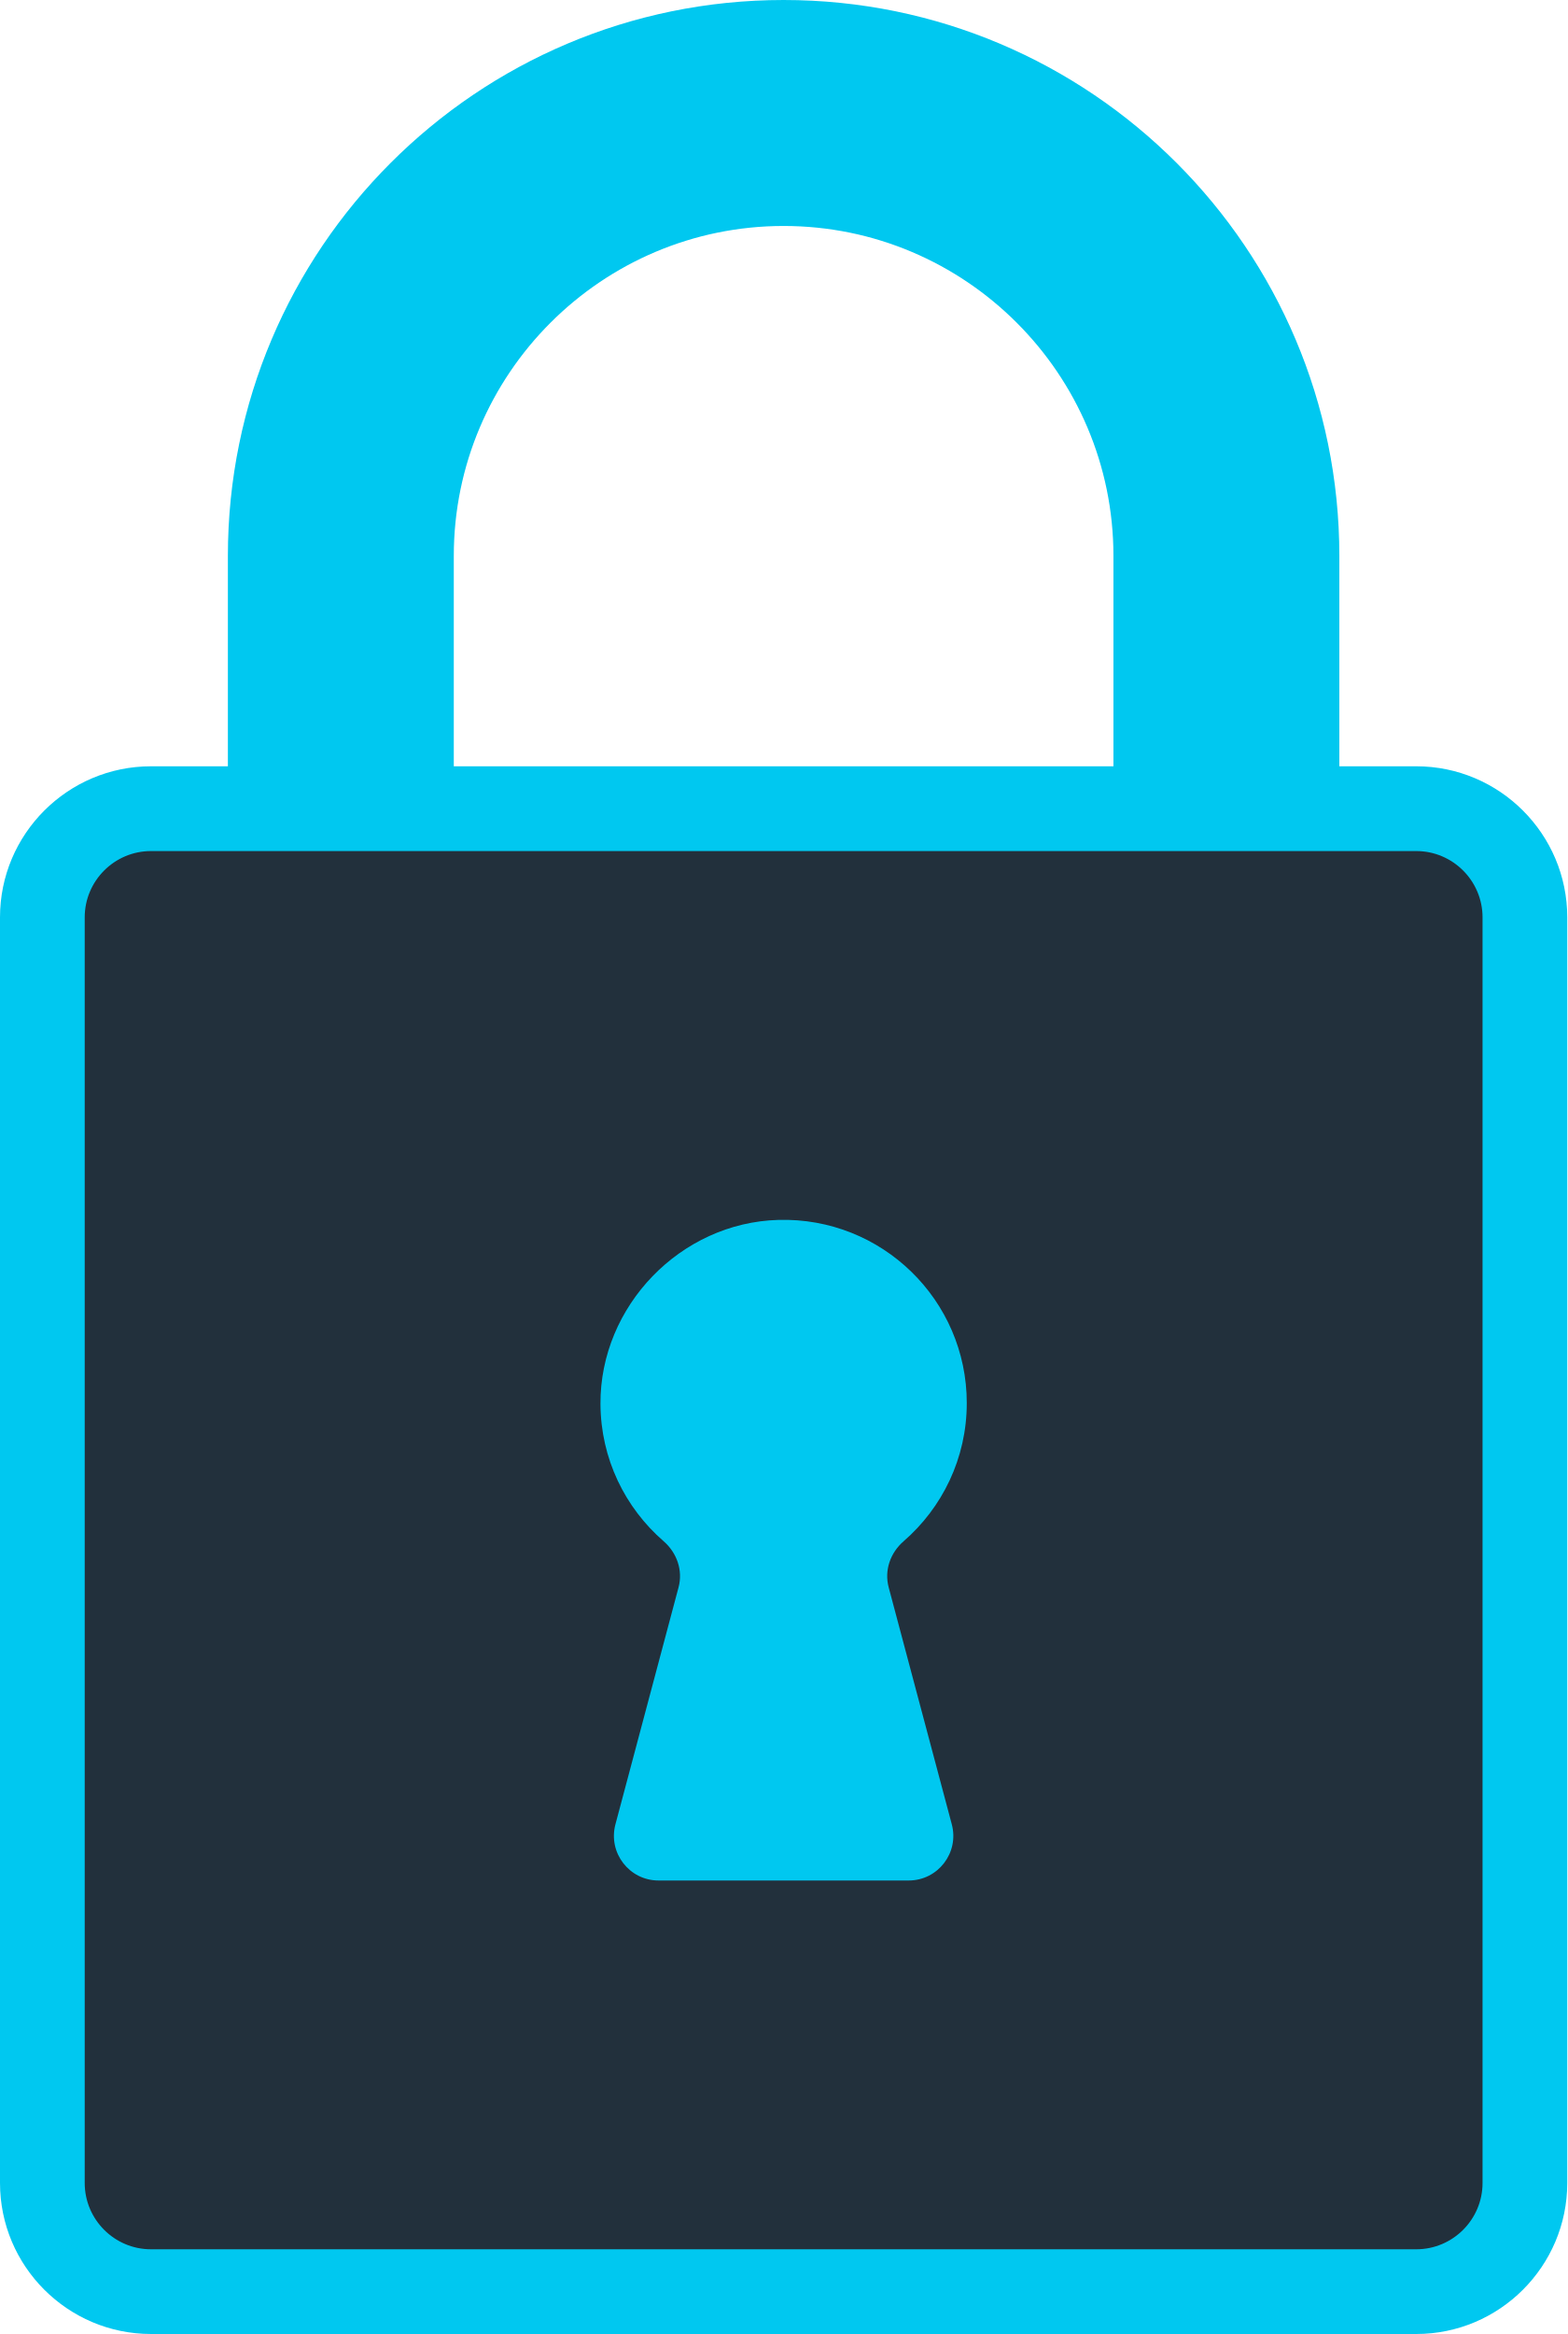
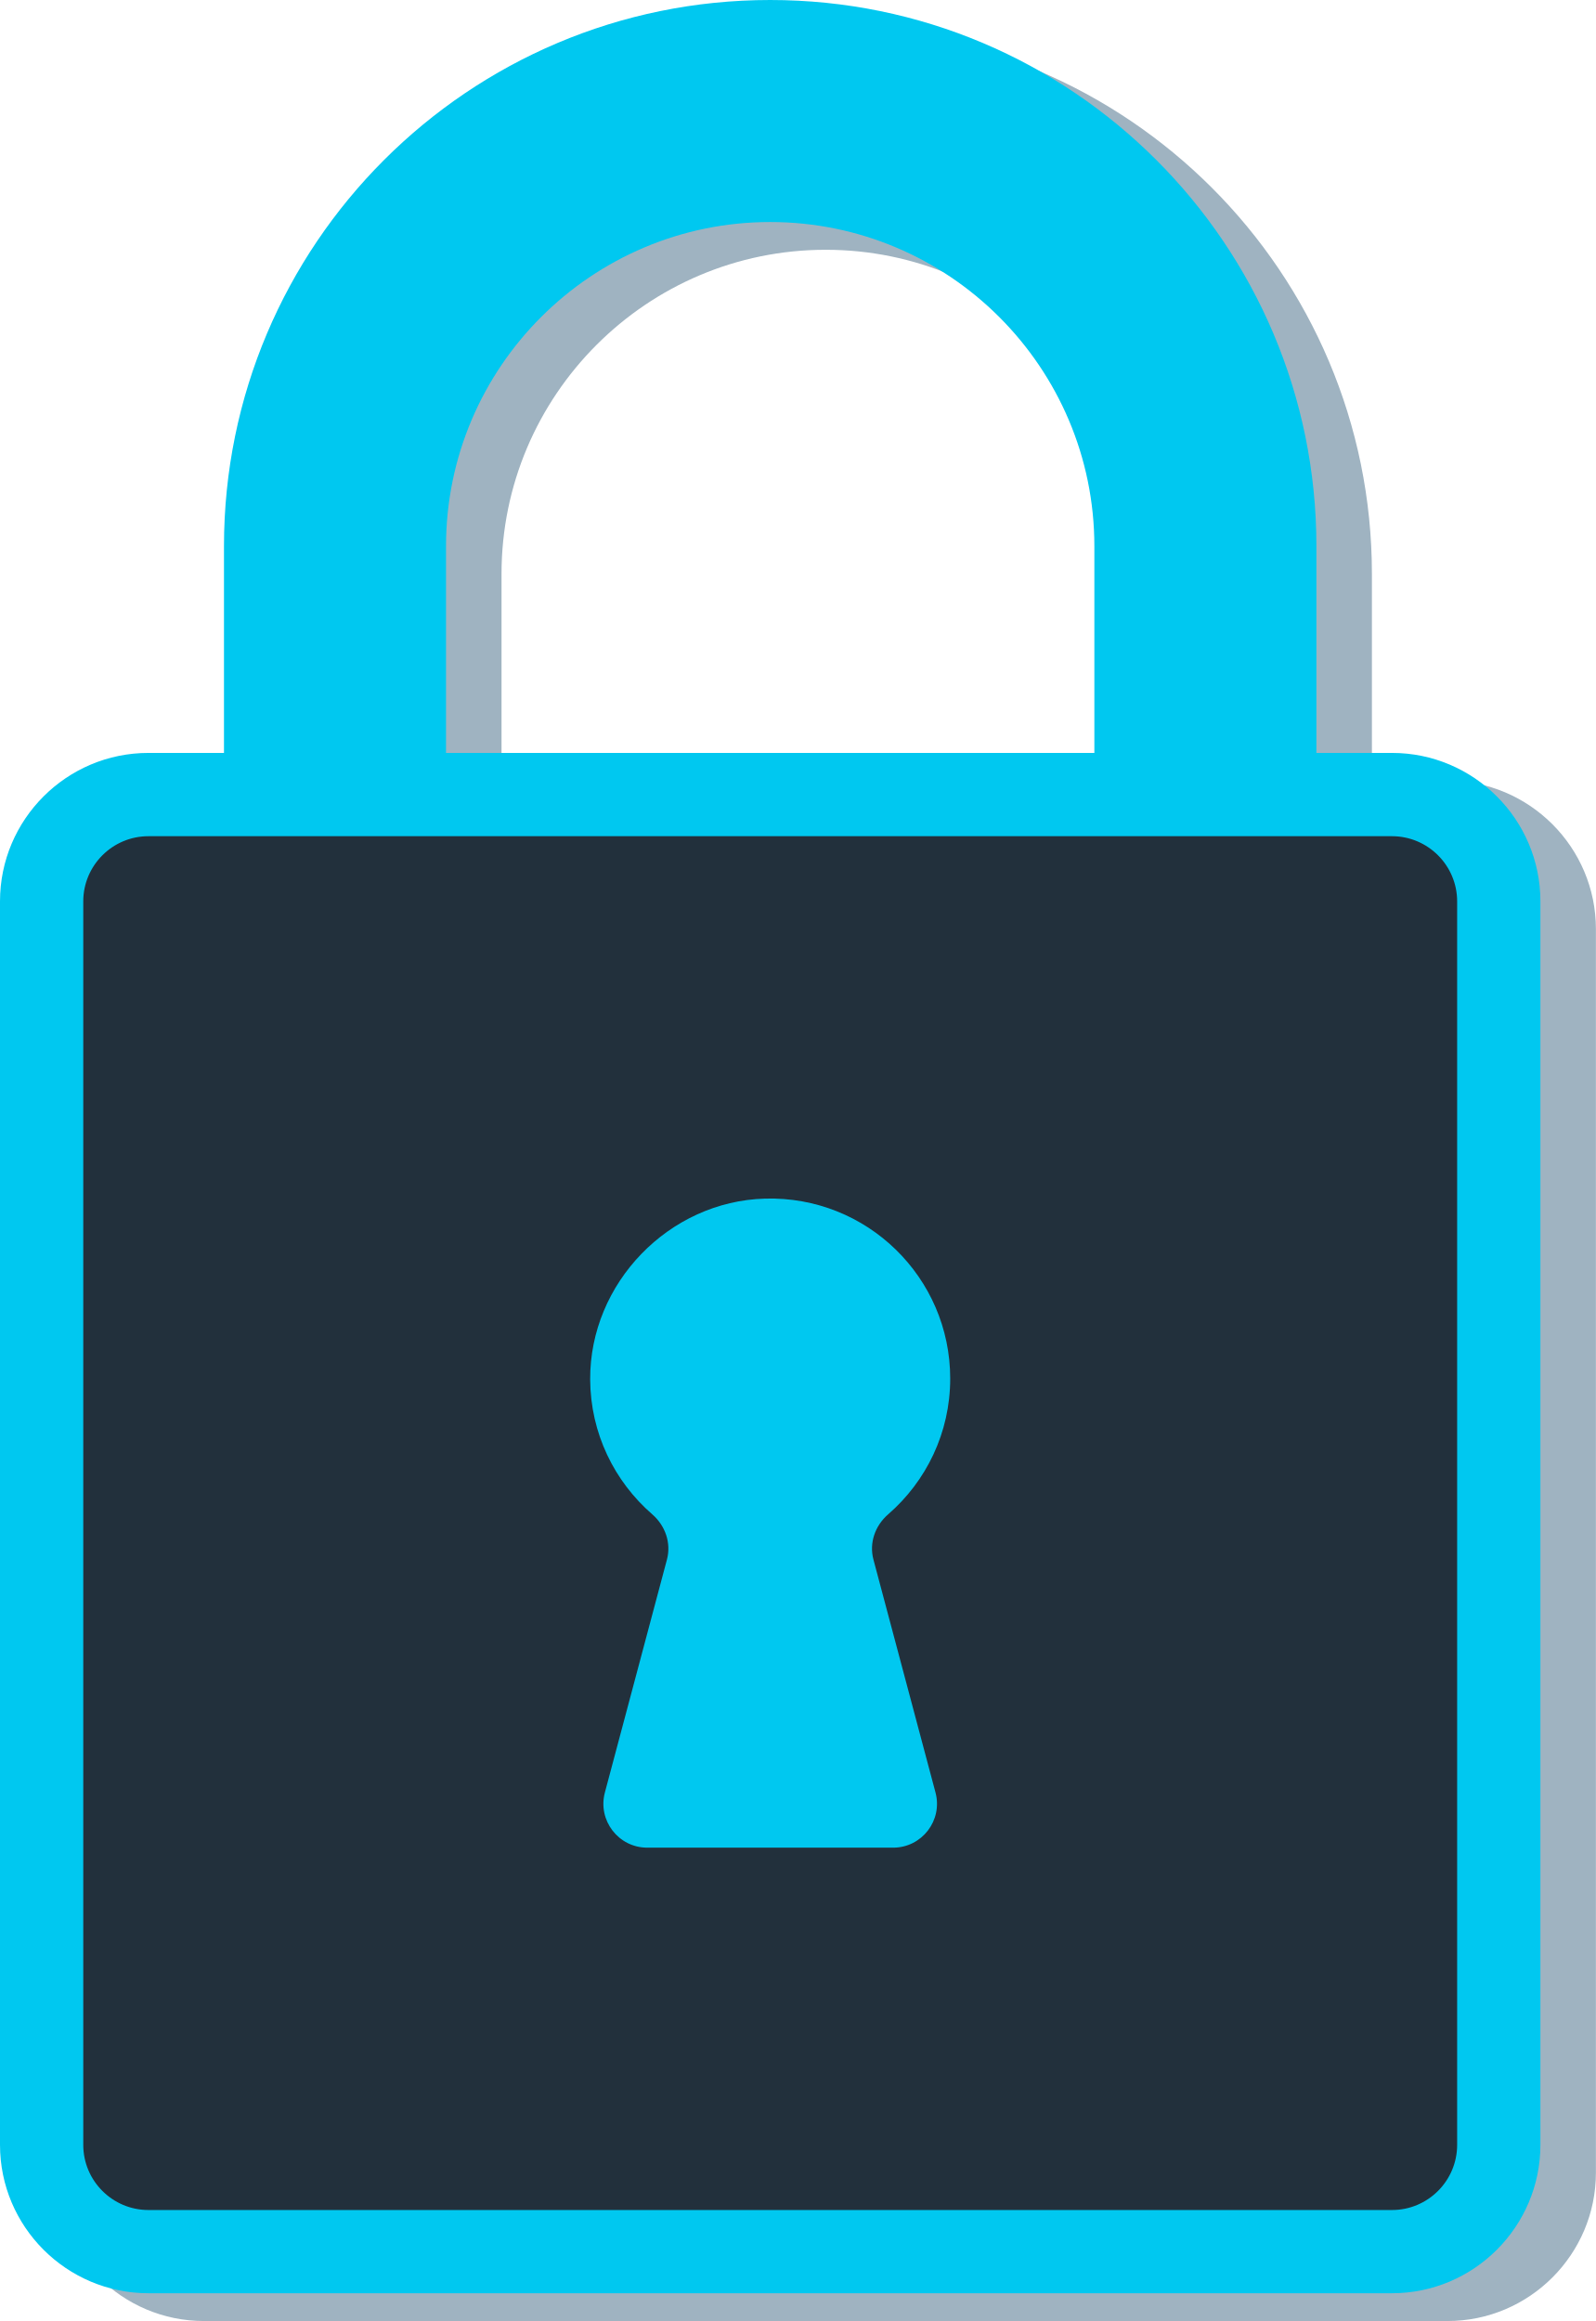
- <svg xmlns="http://www.w3.org/2000/svg" id="Layer_2" data-name="Layer 2" viewBox="0 0 55.5 82.63">
+ <svg xmlns="http://www.w3.org/2000/svg" id="Layer_2" data-name="Layer 2" viewBox="0 0 57.5 83.63">
  <defs>
    <style>
      .cls-1 {
+         fill: #9fb3c1;
+       }
+ 
+       .cls-2 {
        fill: #00c8f0;
      }

-       .cls-2 {
+       .cls-3 {
        fill: #22303c;
      }
    </style>
  </defs>
  <g id="Icon">
    <g>
-       <path class="cls-1" d="M27.75,0C16.88,0,8.07,8.82,8.07,19.68v8.95h8v-8.95c0-6.44,5.24-11.68,11.68-11.68s11.68,5.24,11.68,11.68v8.95h8v-8.95C47.43,8.82,38.62,0,27.75,0Z" />
+       <path class="cls-1" d="M52.152,28.13h-2.722v-7.45c0-10.86-8.81-19.68-19.68-19.68S10.07,9.82,10.07,20.68v7.45h-2.722c-2.949,0-5.348,2.399-5.348,5.348v44.805c0,2.948,2.399,5.348,5.348,5.348h44.805c2.948,0,5.348-2.399,5.348-5.348v-44.805c0-2.949-2.399-5.348-5.348-5.348ZM18.07,20.68c0-6.44,5.24-11.68,11.68-11.68s11.68,5.24,11.68,11.68v7.45h-23.36v-7.45Z" />
+       <path class="cls-2" d="M27.75,0C16.88,0,8.07,8.82,8.07,19.68v8.95h8v-8.95c0-6.44,5.24-11.68,11.68-11.68s11.68,5.24,11.68,11.68v8.95h8v-8.95C47.43,8.82,38.62,0,27.75,0Z" />
      <g>
-         <rect class="cls-2" x="1.5" y="28.63" width="52.5" height="52.5" rx="3.848" ry="3.848" />
-         <path class="cls-1" d="M50.152,82.63H5.348c-2.949,0-5.348-2.399-5.348-5.348v-44.805c0-2.949,2.399-5.348,5.348-5.348h44.805c2.948,0,5.348,2.399,5.348,5.348v44.805c0,2.948-2.399,5.348-5.348,5.348ZM5.348,30.13c-1.294,0-2.348,1.053-2.348,2.348v44.805c0,1.295,1.053,2.348,2.348,2.348h44.805c1.295,0,2.348-1.053,2.348-2.348v-44.805c0-1.294-1.053-2.348-2.348-2.348H5.348Z" />
+         <rect class="cls-3" x="1.5" y="28.63" width="52.5" height="52.5" rx="3.848" ry="3.848" />
+         <path class="cls-2" d="M50.152,82.63H5.348c-2.949,0-5.348-2.399-5.348-5.348v-44.805c0-2.949,2.399-5.348,5.348-5.348h44.805c2.948,0,5.348,2.399,5.348,5.348v44.805c0,2.948-2.399,5.348-5.348,5.348ZM5.348,30.13c-1.294,0-2.348,1.053-2.348,2.348v44.805c0,1.295,1.053,2.348,2.348,2.348h44.805c1.295,0,2.348-1.053,2.348-2.348v-44.805c0-1.294-1.053-2.348-2.348-2.348H5.348Z" />
      </g>
-       <path class="cls-1" d="M34.236,49.672c0-3.644-3.005-6.586-6.671-6.484-3.464.096-6.317,3.048-6.301,6.514.009,1.942.874,3.679,2.236,4.861.469.408.69,1.03.53,1.631l-2.236,8.393c-.267,1.003.489,1.988,1.527,1.988h8.858c1.038,0,1.795-.984,1.527-1.988l-2.236-8.393c-.16-.6.06-1.222.529-1.629,1.369-1.188,2.237-2.937,2.237-4.892Z" />
+       <path class="cls-2" d="M34.236,49.672c0-3.644-3.005-6.586-6.671-6.484-3.464.096-6.317,3.048-6.301,6.514.009,1.942.874,3.679,2.236,4.861.469.408.69,1.03.53,1.631l-2.236,8.393c-.267,1.003.489,1.988,1.527,1.988h8.858c1.038,0,1.795-.984,1.527-1.988l-2.236-8.393c-.16-.6.06-1.222.529-1.629,1.369-1.188,2.237-2.937,2.237-4.892Z" />
    </g>
  </g>
</svg>
